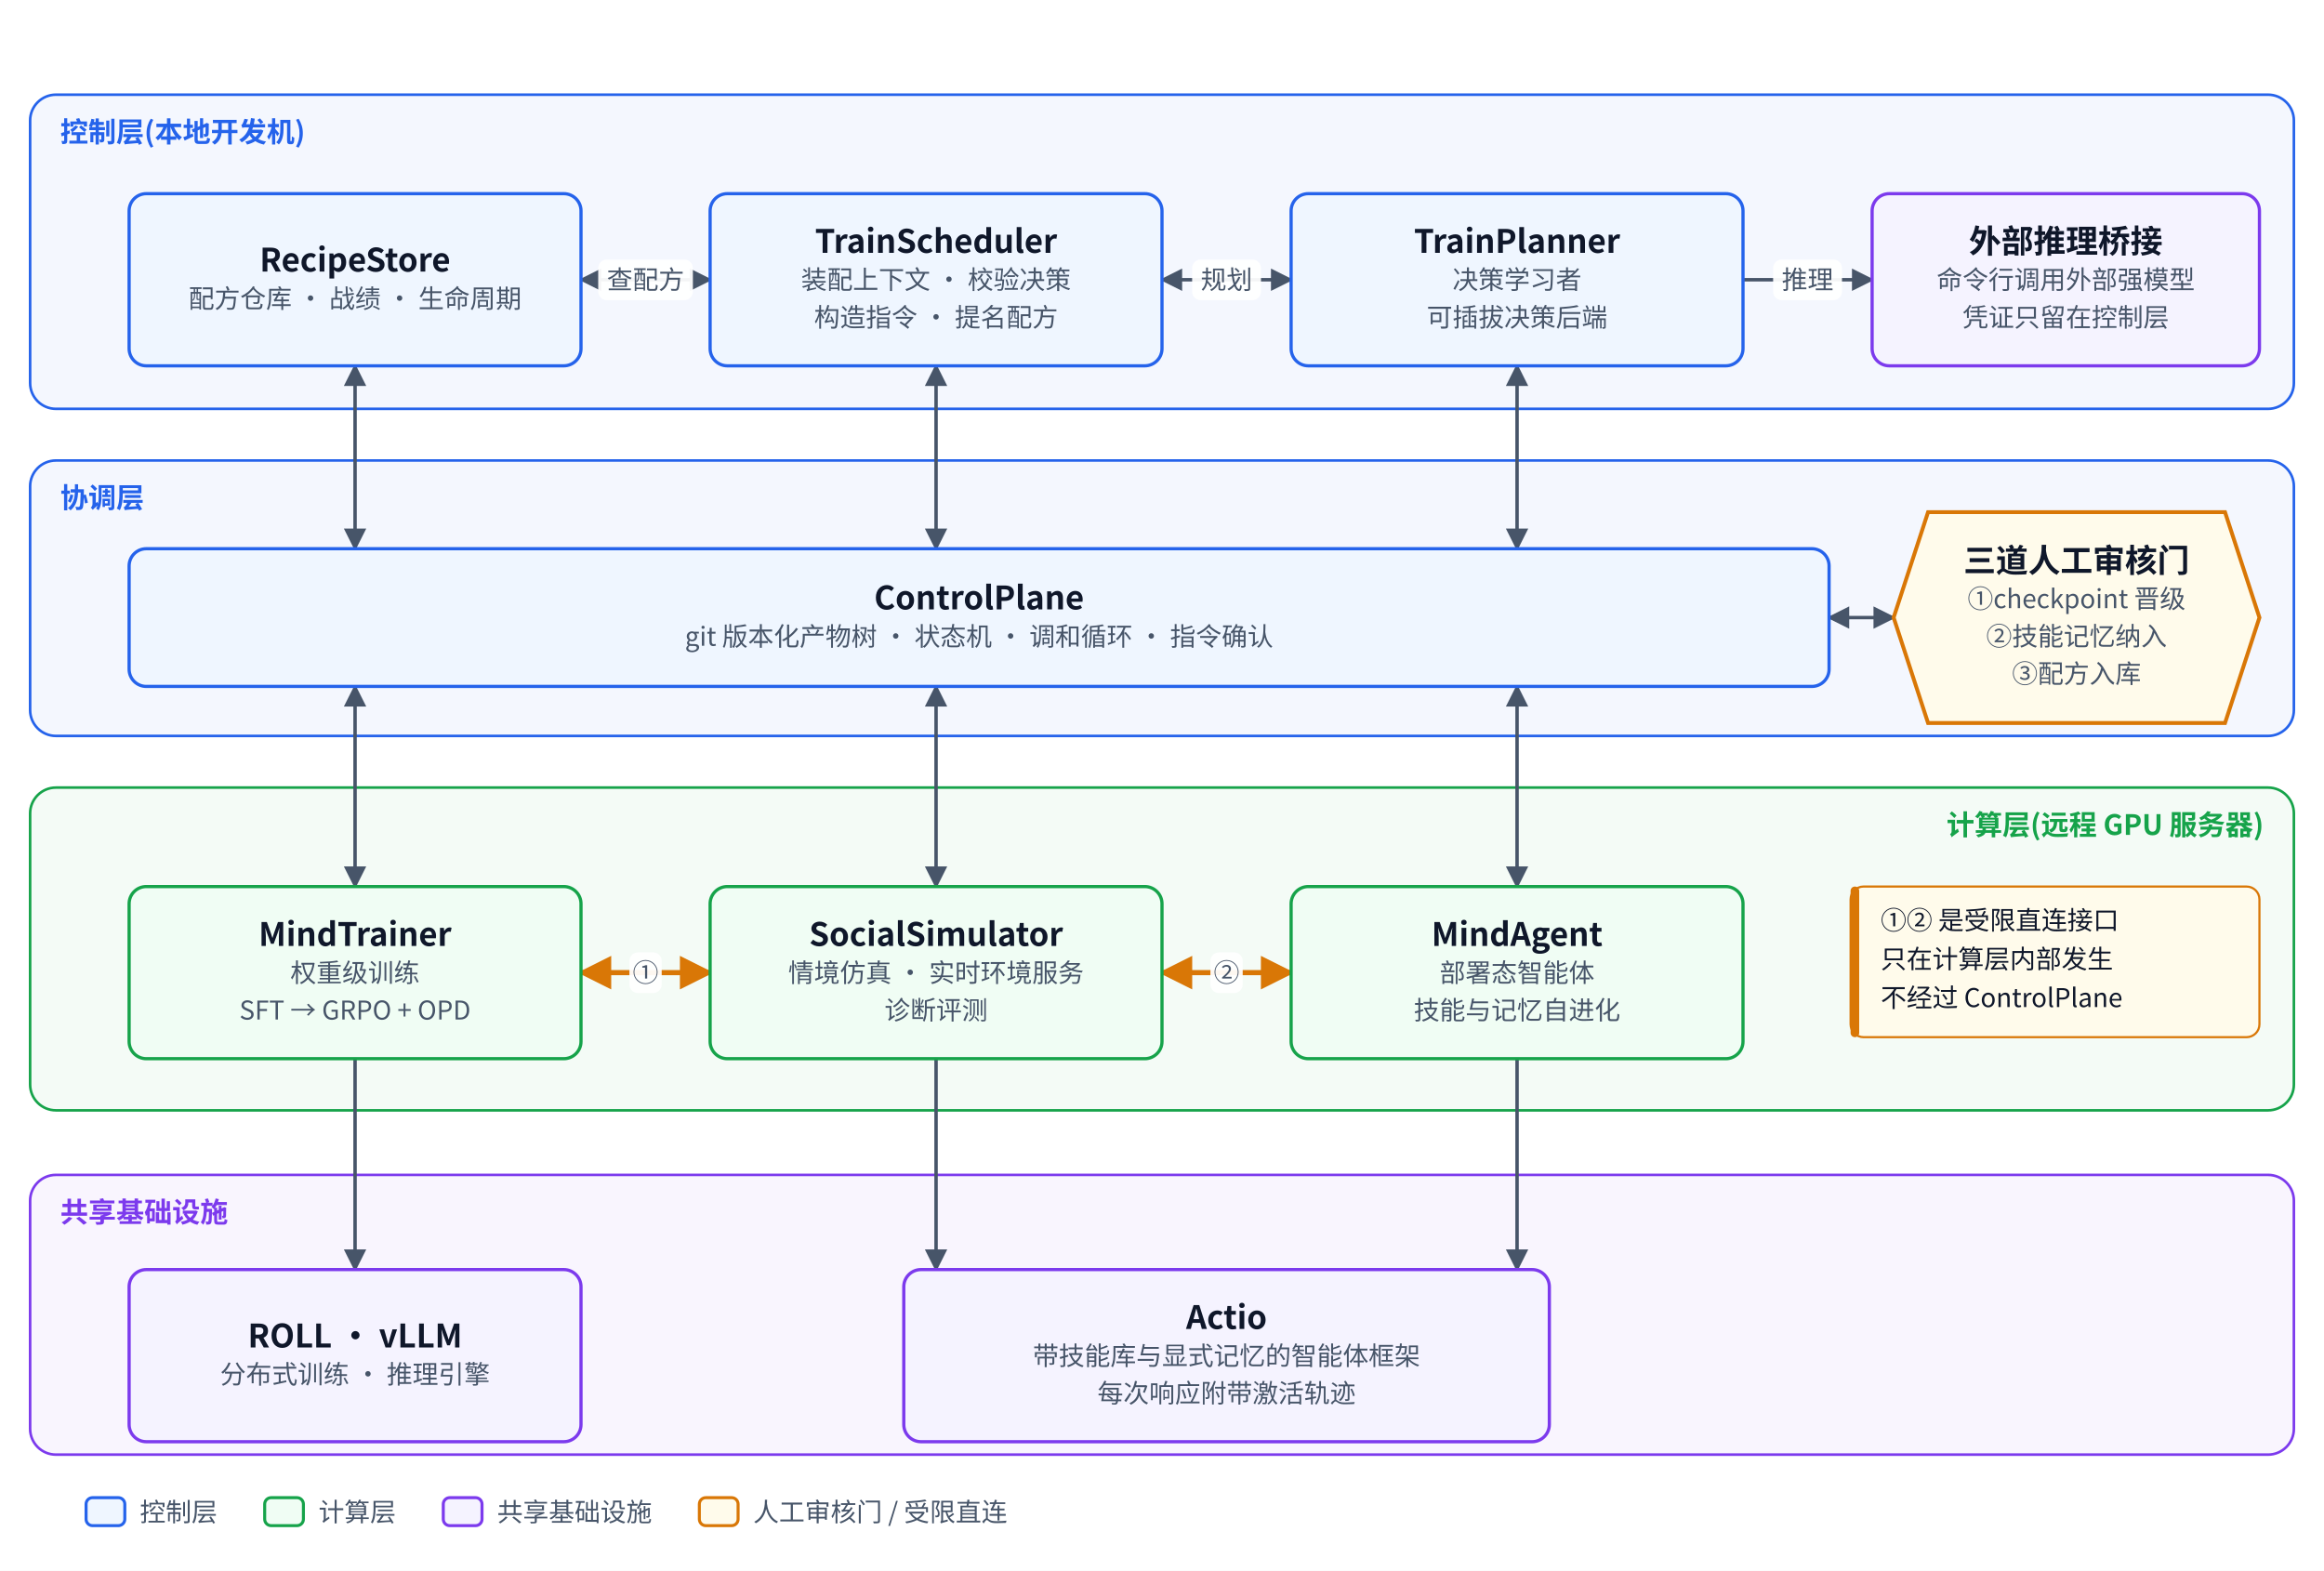
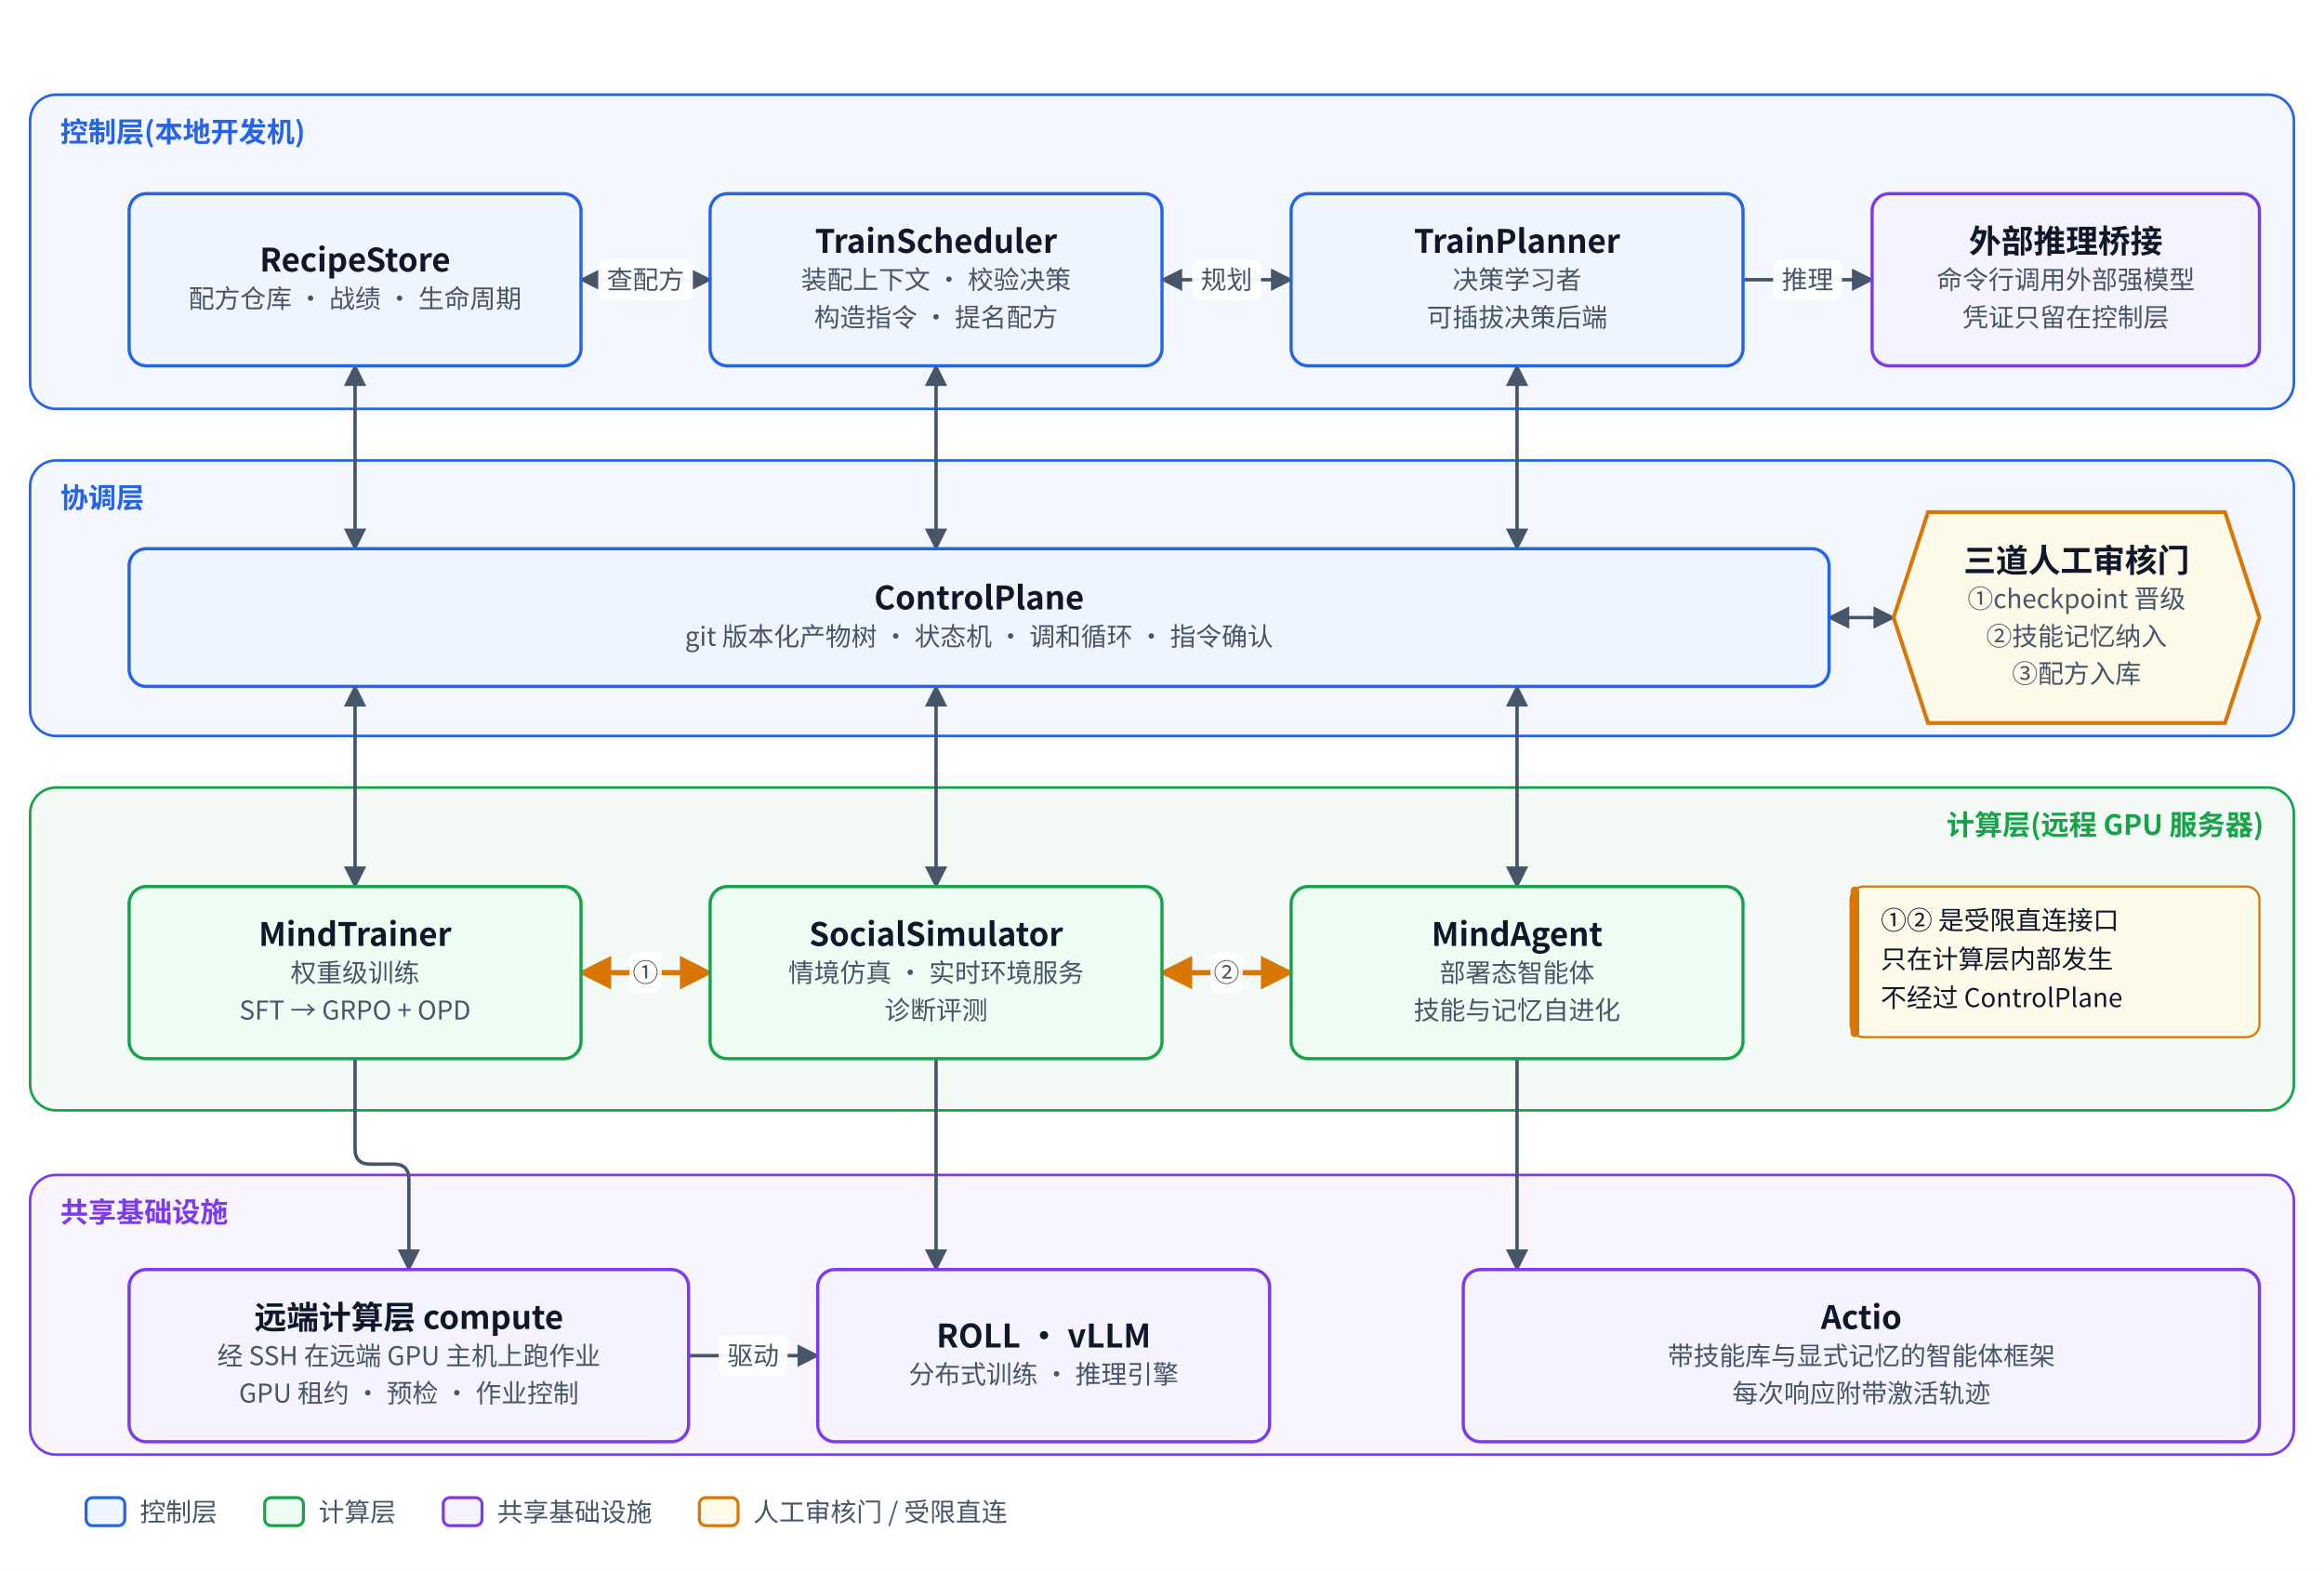
<svg xmlns="http://www.w3.org/2000/svg" viewBox="0 0 1080 730" width="1080" height="730" role="img" aria-labelledby="t d" font-family="-apple-system,BlinkMacSystemFont,'PingFang SC','Hiragino Sans GB','Noto Sans CJK SC','Microsoft YaHei','Segoe UI',Helvetica,Arial,sans-serif">
  <defs>
    <marker id="ah0" viewBox="0 0 10 10" refX="9" refY="5" markerWidth="6.5" markerHeight="6.5" orient="auto-start-reverse">
      <path d="M0,0 L10,5 L0,10 z" fill="#475569" />
    </marker>
    <marker id="ah1" viewBox="0 0 10 10" refX="9" refY="5" markerWidth="6.5" markerHeight="6.5" orient="auto-start-reverse">
      <path d="M0,0 L10,5 L0,10 z" fill="#d97706" />
    </marker>
  </defs>
  <rect width="1080" height="730" fill="#ffffff" />
  <rect x="14" y="44" width="1052" height="146" rx="12" fill="#2563eb" fill-opacity="0.05" stroke="#2563eb" stroke-width="1.2" />
  <text x="28" y="66" text-anchor="start" font-size="13" font-weight="700" fill="#2563eb">控制层(本地开发机)</text>
  <rect x="14" y="214" width="1052" height="128" rx="12" fill="#2563eb" fill-opacity="0.05" stroke="#2563eb" stroke-width="1.2" />
  <text x="28" y="236" text-anchor="start" font-size="13" font-weight="700" fill="#2563eb">协调层</text>
  <rect x="14" y="366" width="1052" height="150" rx="12" fill="#16a34a" fill-opacity="0.05" stroke="#16a34a" stroke-width="1.2" />
  <text x="1052" y="388" text-anchor="end" font-size="13" font-weight="700" fill="#16a34a">计算层(远程 GPU 服务器)</text>
  <rect x="14" y="546" width="1052" height="130" rx="12" fill="#7c3aed" fill-opacity="0.05" stroke="#7c3aed" stroke-width="1.2" />
  <text x="28" y="568" text-anchor="start" font-size="13" font-weight="700" fill="#7c3aed">共享基础设施</text>
  <path d="M165.0,170.0 L165.0,255.0" fill="none" stroke="#475569" stroke-width="1.6" stroke-linejoin="round" stroke-linecap="round" marker-end="url(#ah0)" marker-start="url(#ah0)" />
  <path d="M435.0,170.0 L435.0,255.0" fill="none" stroke="#475569" stroke-width="1.6" stroke-linejoin="round" stroke-linecap="round" marker-end="url(#ah0)" marker-start="url(#ah0)" />
  <path d="M705.0,170.0 L705.0,255.0" fill="none" stroke="#475569" stroke-width="1.6" stroke-linejoin="round" stroke-linecap="round" marker-end="url(#ah0)" marker-start="url(#ah0)" />
  <path d="M165.0,319.0 L165.0,412.0" fill="none" stroke="#475569" stroke-width="1.6" stroke-linejoin="round" stroke-linecap="round" marker-end="url(#ah0)" marker-start="url(#ah0)" />
  <path d="M435.0,319.0 L435.0,412.0" fill="none" stroke="#475569" stroke-width="1.6" stroke-linejoin="round" stroke-linecap="round" marker-end="url(#ah0)" marker-start="url(#ah0)" />
  <path d="M705.0,319.0 L705.0,412.0" fill="none" stroke="#475569" stroke-width="1.6" stroke-linejoin="round" stroke-linecap="round" marker-end="url(#ah0)" marker-start="url(#ah0)" />
  <path d="M850.0,287.0 L880.0,287.0" fill="none" stroke="#475569" stroke-width="1.6" stroke-linejoin="round" stroke-linecap="round" marker-end="url(#ah0)" marker-start="url(#ah0)" />
  <path d="M270.0,130.0 L330.0,130.0" fill="none" stroke="#475569" stroke-width="1.6" stroke-linejoin="round" stroke-linecap="round" marker-end="url(#ah0)" marker-start="url(#ah0)" />
  <path d="M540.0,130.0 L600.0,130.0" fill="none" stroke="#475569" stroke-width="1.6" stroke-linejoin="round" stroke-linecap="round" marker-end="url(#ah0)" marker-start="url(#ah0)" />
  <path d="M810.0,130.0 L870.0,130.0" fill="none" stroke="#475569" stroke-width="1.6" stroke-linejoin="round" stroke-linecap="round" marker-end="url(#ah0)" />
  <path d="M270.0,452.0 L330.0,452.0" fill="none" stroke="#d97706" stroke-width="2.4" stroke-linejoin="round" stroke-linecap="round" marker-end="url(#ah1)" marker-start="url(#ah1)" />
  <path d="M540.0,452.0 L600.0,452.0" fill="none" stroke="#d97706" stroke-width="2.4" stroke-linejoin="round" stroke-linecap="round" marker-end="url(#ah1)" marker-start="url(#ah1)" />
-   <path d="M165.0,492.0 L165.0,590.0" fill="none" stroke="#475569" stroke-width="1.6" stroke-linejoin="round" stroke-linecap="round" marker-end="url(#ah0)" />
+   <path d="M165.0,492.0 L165.0,534.0 Q165.0,541.0 172.0,541.0 L183.0,541.0 Q190.0,541.0 190.0,548.0 L190.0,590.0" fill="none" stroke="#475569" stroke-width="1.6" stroke-linejoin="round" stroke-linecap="round" marker-end="url(#ah0)" />
+   <path d="M320.0,630.0 L380.0,630.0" fill="none" stroke="#475569" stroke-width="1.6" stroke-linejoin="round" stroke-linecap="round" marker-end="url(#ah0)" />
  <path d="M435.0,492.0 L435.0,590.0" fill="none" stroke="#475569" stroke-width="1.6" stroke-linejoin="round" stroke-linecap="round" marker-end="url(#ah0)" />
  <path d="M705.0,492.0 L705.0,590.0" fill="none" stroke="#475569" stroke-width="1.6" stroke-linejoin="round" stroke-linecap="round" marker-end="url(#ah0)" />
  <rect x="60" y="90" width="210" height="80" rx="8" fill="#eff6ff" stroke="#2563eb" stroke-width="1.5" />
  <text x="165.0" y="126.2" text-anchor="middle" font-size="15" font-weight="700" fill="#0f172a">RecipeStore</text>
  <text x="165.0" y="143.1" text-anchor="middle" font-size="12" fill="#475569">配方仓库 · 战绩 · 生命周期</text>
  <rect x="330" y="90" width="210" height="80" rx="8" fill="#eff6ff" stroke="#2563eb" stroke-width="1.5" />
  <text x="435.0" y="117.5" text-anchor="middle" font-size="15" font-weight="700" fill="#0f172a">TrainScheduler</text>
  <text x="435.0" y="134.3" text-anchor="middle" font-size="12" fill="#475569">装配上下文 · 校验决策</text>
  <text x="435.0" y="151.8" text-anchor="middle" font-size="12" fill="#475569">构造指令 · 提名配方</text>
  <rect x="600" y="90" width="210" height="80" rx="8" fill="#eff6ff" stroke="#2563eb" stroke-width="1.5" />
  <text x="705.0" y="117.5" text-anchor="middle" font-size="15" font-weight="700" fill="#0f172a">TrainPlanner</text>
  <text x="705.0" y="134.3" text-anchor="middle" font-size="12" fill="#475569">决策学习者</text>
  <text x="705.0" y="151.8" text-anchor="middle" font-size="12" fill="#475569">可插拔决策后端</text>
  <rect x="870" y="90" width="180" height="80" rx="8" fill="#f5f3ff" stroke="#7c3aed" stroke-width="1.5" />
  <text x="960.0" y="117.5" text-anchor="middle" font-size="15" font-weight="700" fill="#0f172a">外部推理桥接</text>
  <text x="960.0" y="134.3" text-anchor="middle" font-size="12" fill="#475569">命令行调用外部强模型</text>
  <text x="960.0" y="151.8" text-anchor="middle" font-size="12" fill="#475569">凭证只留在控制层</text>
  <rect x="60" y="255" width="790" height="64" rx="8" fill="#eff6ff" stroke="#2563eb" stroke-width="1.5" />
  <text x="455.0" y="283.2" text-anchor="middle" font-size="15" font-weight="700" fill="#0f172a">ControlPlane</text>
  <text x="455.0" y="300.1" text-anchor="middle" font-size="12" fill="#475569">git 版本化产物树 · 状态机 · 调和循环 · 指令确认</text>
  <polygon points="896.0,238.0 1034.0,238.0 1050.0,287.0 1034.0,336.0 896.0,336.0 880.0,287.0" fill="#fffbeb" stroke="#d97706" stroke-width="1.8" />
  <text x="965.0" y="265.9" text-anchor="middle" font-size="15" font-weight="700" fill="#0f172a">三道人工审核门</text>
  <text x="965.0" y="282.6" text-anchor="middle" font-size="12" fill="#475569">①checkpoint 晋级</text>
  <text x="965.0" y="300.0" text-anchor="middle" font-size="12" fill="#475569">②技能记忆纳入</text>
  <text x="965.0" y="317.4" text-anchor="middle" font-size="12" fill="#475569">③配方入库</text>
  <rect x="60" y="412" width="210" height="80" rx="8" fill="#f0fdf4" stroke="#16a34a" stroke-width="1.5" />
  <text x="165.0" y="439.6" text-anchor="middle" font-size="15" font-weight="700" fill="#0f172a">MindTrainer</text>
  <text x="165.0" y="456.4" text-anchor="middle" font-size="12" fill="#475569">权重级训练</text>
  <text x="165.0" y="473.8" text-anchor="middle" font-size="12" fill="#475569">SFT → GRPO + OPD</text>
  <rect x="330" y="412" width="210" height="80" rx="8" fill="#f0fdf4" stroke="#16a34a" stroke-width="1.5" />
  <text x="435.0" y="439.6" text-anchor="middle" font-size="15" font-weight="700" fill="#0f172a">SocialSimulator</text>
  <text x="435.0" y="456.4" text-anchor="middle" font-size="12" fill="#475569">情境仿真 · 实时环境服务</text>
  <text x="435.0" y="473.8" text-anchor="middle" font-size="12" fill="#475569">诊断评测</text>
  <rect x="600" y="412" width="210" height="80" rx="8" fill="#f0fdf4" stroke="#16a34a" stroke-width="1.5" />
  <text x="705.0" y="439.6" text-anchor="middle" font-size="15" font-weight="700" fill="#0f172a">MindAgent</text>
  <text x="705.0" y="456.4" text-anchor="middle" font-size="12" fill="#475569">部署态智能体</text>
  <text x="705.0" y="473.8" text-anchor="middle" font-size="12" fill="#475569">技能与记忆自进化</text>
-   <rect x="60" y="590" width="210" height="80" rx="8" fill="#f5f3ff" stroke="#7c3aed" stroke-width="1.5" />
-   <text x="165.0" y="626.2" text-anchor="middle" font-size="15" font-weight="700" fill="#0f172a">ROLL · vLLM</text>
-   <text x="165.0" y="643.0" text-anchor="middle" font-size="12" fill="#475569">分布式训练 · 推理引擎</text>
-   <rect x="420" y="590" width="300" height="80" rx="8" fill="#f5f3ff" stroke="#7c3aed" stroke-width="1.5" />
-   <text x="570.0" y="617.6" text-anchor="middle" font-size="15" font-weight="700" fill="#0f172a">Actio</text>
-   <text x="570.0" y="634.4" text-anchor="middle" font-size="12" fill="#475569">带技能库与显式记忆的智能体框架</text>
-   <text x="570.0" y="651.8" text-anchor="middle" font-size="12" fill="#475569">每次响应附带激活轨迹</text>
+   <rect x="60" y="590" width="260" height="80" rx="8" fill="#f5f3ff" stroke="#7c3aed" stroke-width="1.5" />
+   <text x="190.0" y="617.6" text-anchor="middle" font-size="15" font-weight="700" fill="#0f172a">远端计算层 compute</text>
+   <text x="190.0" y="634.4" text-anchor="middle" font-size="12" fill="#475569">经 SSH 在远端 GPU 主机上跑作业</text>
+   <text x="190.0" y="651.8" text-anchor="middle" font-size="12" fill="#475569">GPU 租约 · 预检 · 作业控制</text>
+   <rect x="380" y="590" width="210" height="80" rx="8" fill="#f5f3ff" stroke="#7c3aed" stroke-width="1.5" />
+   <text x="485.0" y="626.2" text-anchor="middle" font-size="15" font-weight="700" fill="#0f172a">ROLL · vLLM</text>
+   <text x="485.0" y="643.0" text-anchor="middle" font-size="12" fill="#475569">分布式训练 · 推理引擎</text>
+   <rect x="680" y="590" width="370" height="80" rx="8" fill="#f5f3ff" stroke="#7c3aed" stroke-width="1.5" />
+   <text x="865.0" y="617.6" text-anchor="middle" font-size="15" font-weight="700" fill="#0f172a">Actio</text>
+   <text x="865.0" y="634.4" text-anchor="middle" font-size="12" fill="#475569">带技能库与显式记忆的智能体框架</text>
+   <text x="865.0" y="651.8" text-anchor="middle" font-size="12" fill="#475569">每次响应附带激活轨迹</text>
  <rect x="860" y="412" width="190" height="70.0" rx="6" fill="#fffbeb" stroke="#d97706" stroke-width="1" />
  <rect x="860" y="412" width="4" height="70.0" rx="2" fill="#d97706" />
  <text x="874" y="432.0" font-size="12" fill="#0f172a">①② 是受限直连接口</text>
  <text x="874" y="450.0" font-size="12" fill="#0f172a">只在计算层内部发生</text>
  <text x="874" y="468.0" font-size="12" fill="#0f172a">不经过 ControlPlane</text>
  <rect x="278.0" y="120.6" width="44.0" height="18.9" rx="4" fill="#ffffff" fill-opacity="0.94" />
  <text x="300.0" y="134.3" text-anchor="middle" font-size="12" fill="#475569">查配方</text>
  <rect x="554.0" y="120.6" width="32.0" height="18.9" rx="4" fill="#ffffff" fill-opacity="0.94" />
  <text x="570.0" y="134.3" text-anchor="middle" font-size="12" fill="#475569">规划</text>
  <rect x="824.0" y="120.6" width="32.0" height="18.9" rx="4" fill="#ffffff" fill-opacity="0.94" />
  <text x="840.0" y="134.3" text-anchor="middle" font-size="12" fill="#475569">推理</text>
  <rect x="292.5" y="442.6" width="15.0" height="18.9" rx="4" fill="#ffffff" fill-opacity="0.94" />
  <text x="300.0" y="456.3" text-anchor="middle" font-size="12" fill="#475569">①</text>
  <rect x="562.5" y="442.6" width="15.0" height="18.9" rx="4" fill="#ffffff" fill-opacity="0.94" />
  <text x="570.0" y="456.3" text-anchor="middle" font-size="12" fill="#475569">②</text>
+   <rect x="334.0" y="620.6" width="32.0" height="18.9" rx="4" fill="#ffffff" fill-opacity="0.94" />
+   <text x="350.0" y="634.3" text-anchor="middle" font-size="12" fill="#475569">驱动</text>
  <rect x="40" y="696" width="18" height="13" rx="3" fill="#eff6ff" stroke="#2563eb" stroke-width="1.4" />
  <text x="65" y="707" font-size="12" fill="#475569">控制层</text>
  <rect x="123.0" y="696" width="18" height="13" rx="3" fill="#f0fdf4" stroke="#16a34a" stroke-width="1.4" />
  <text x="148.0" y="707" font-size="12" fill="#475569">计算层</text>
  <rect x="206.0" y="696" width="18" height="13" rx="3" fill="#f5f3ff" stroke="#7c3aed" stroke-width="1.4" />
  <text x="231.0" y="707" font-size="12" fill="#475569">共享基础设施</text>
  <rect x="325.0" y="696" width="18" height="13" rx="3" fill="#fffbeb" stroke="#d97706" stroke-width="1.4" />
  <text x="350.0" y="707" font-size="12" fill="#475569">人工审核门 / 受限直连</text>
</svg>
